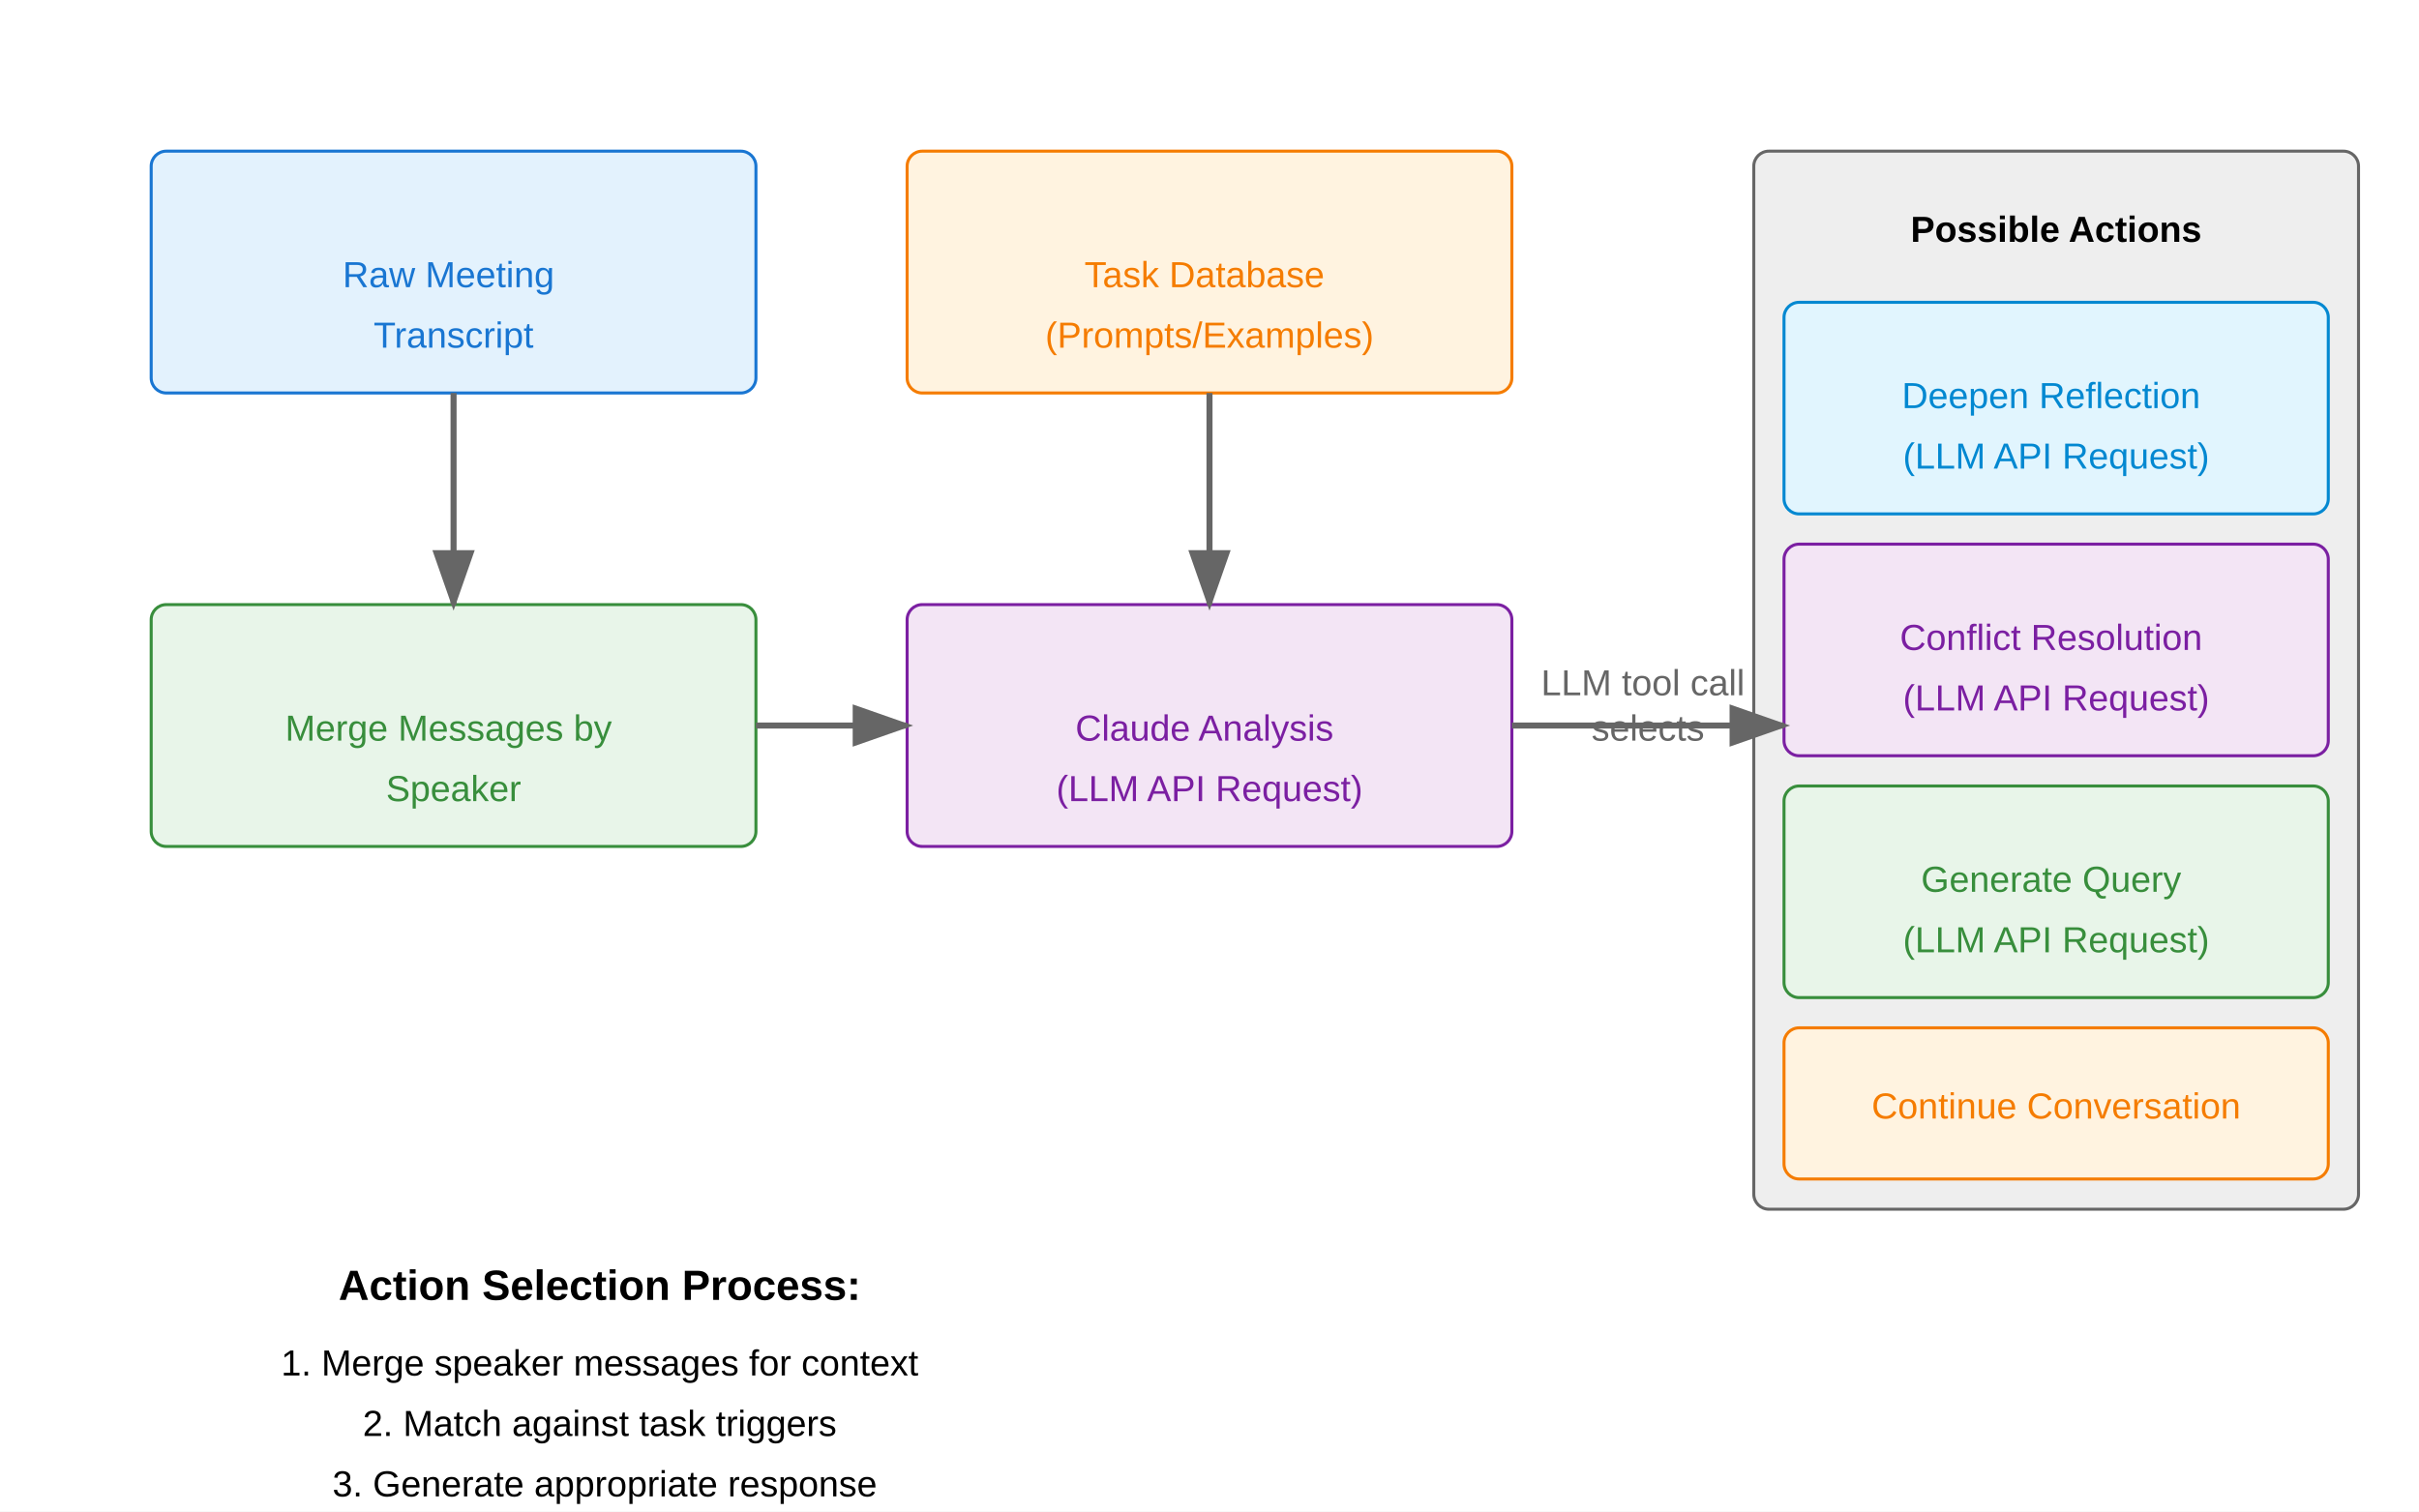
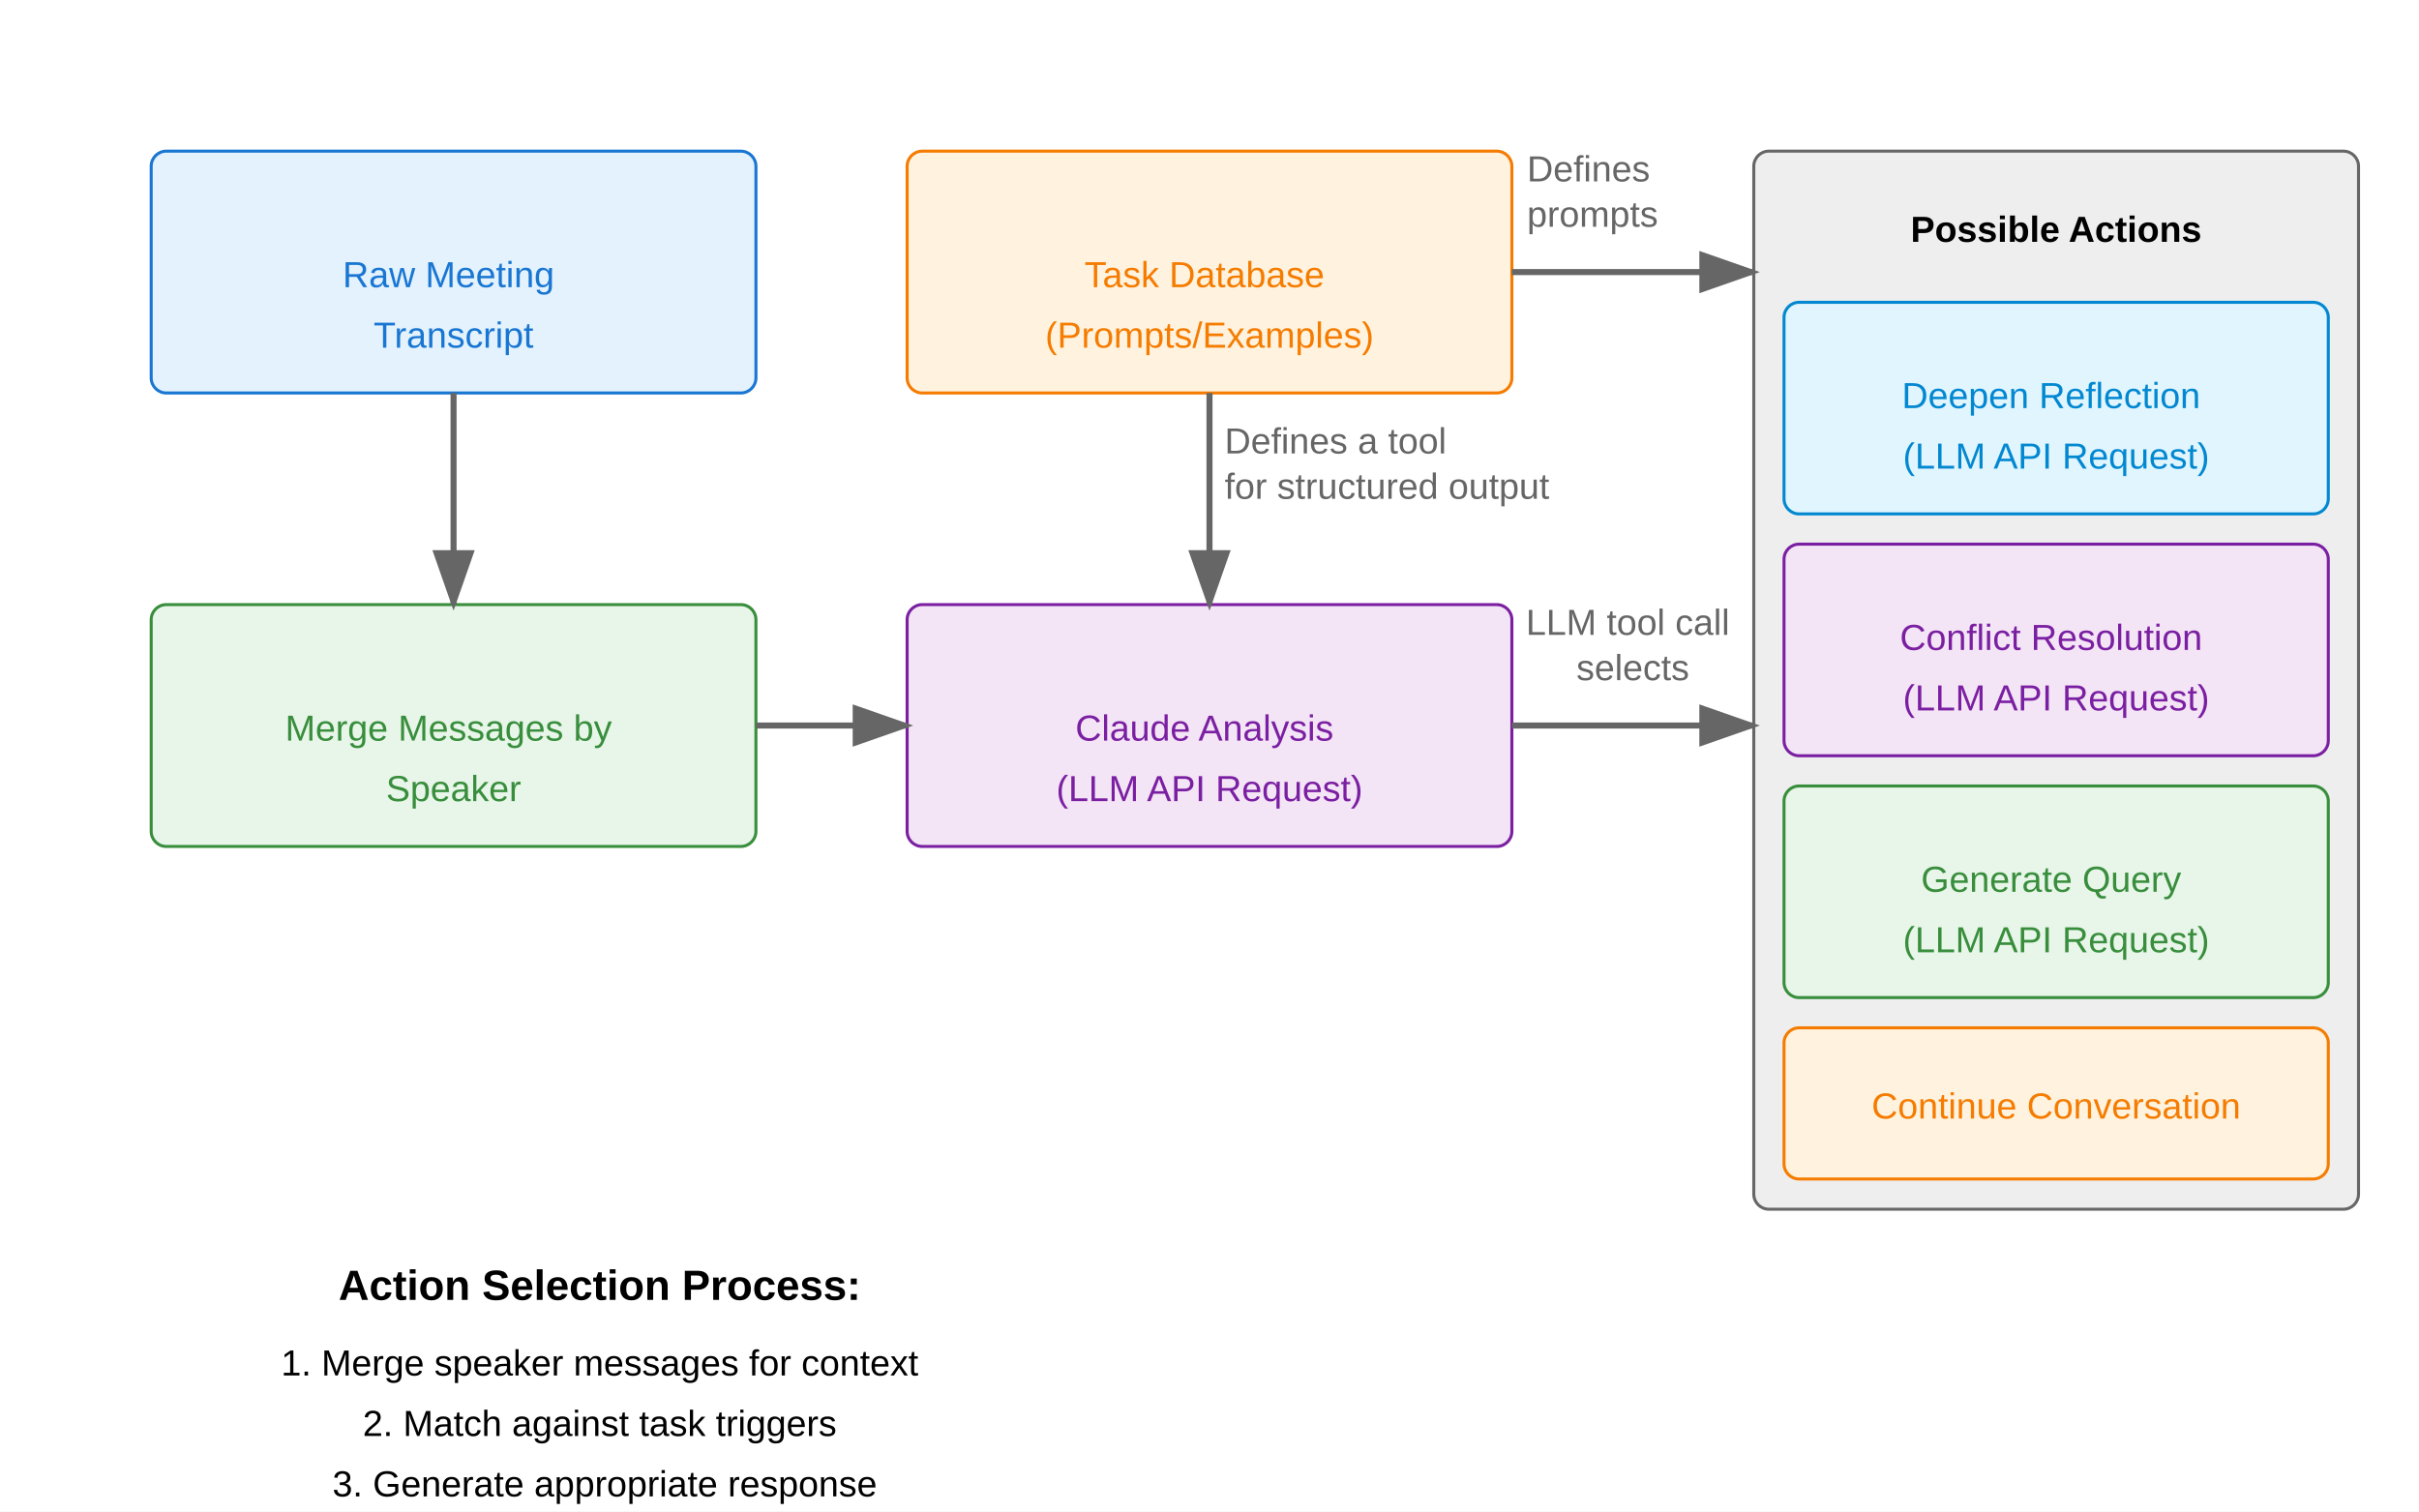
<svg xmlns="http://www.w3.org/2000/svg" viewBox="0 0 800 500">
  <rect width="800" height="500" fill="#ffffff" />
  <rect x="50" y="50" width="200" height="80" rx="5" fill="#e3f2fd" stroke="#1976d2" />
  <text x="150" y="95" text-anchor="middle" font-family="Arial" fill="#1976d2">
    <tspan x="150" dy="0">Raw Meeting</tspan>
    <tspan x="150" dy="20">Transcript</tspan>
  </text>
  <rect x="50" y="200" width="200" height="80" rx="5" fill="#e8f5e9" stroke="#388e3c" />
  <text x="150" y="245" text-anchor="middle" font-family="Arial" fill="#388e3c">
    <tspan x="150" dy="0">Merge Messages by</tspan>
    <tspan x="150" dy="20">Speaker</tspan>
  </text>
  <rect x="300" y="50" width="200" height="80" rx="5" fill="#fff3e0" stroke="#f57c00" />
  <text x="400" y="95" text-anchor="middle" font-family="Arial" fill="#f57c00">
    <tspan x="400" dy="0">Task Database</tspan>
    <tspan x="400" dy="20">(Prompts/Examples)</tspan>
  </text>
  <rect x="300" y="200" width="200" height="80" rx="5" fill="#f3e5f5" stroke="#7b1fa2" />
  <text x="400" y="245" text-anchor="middle" font-family="Arial" fill="#7b1fa2">
    <tspan x="400" dy="0">Claude Analysis</tspan>
    <tspan x="400" dy="20">(LLM API Request)</tspan>
  </text>
  <rect x="580" y="50" width="200" height="350" rx="5" fill="#eeeeee" stroke="#666" />
  <text x="680" y="80" text-anchor="middle" font-family="Arial" font-weight="bold">Possible Actions</text>
  <rect x="590" y="100" width="180" height="70" rx="5" fill="#e1f5fe" stroke="#0288d1" />
  <text x="680" y="135" text-anchor="middle" font-family="Arial" fill="#0288d1">
    <tspan x="680" dy="0">Deepen Reflection</tspan>
    <tspan x="680" dy="20" font-size="12">(LLM API Request)</tspan>
  </text>
  <rect x="590" y="180" width="180" height="70" rx="5" fill="#f3e5f5" stroke="#7b1fa2" />
  <text x="680" y="215" text-anchor="middle" font-family="Arial" fill="#7b1fa2">
    <tspan x="680" dy="0">Conflict Resolution</tspan>
    <tspan x="680" dy="20" font-size="12">(LLM API Request)</tspan>
  </text>
  <rect x="590" y="260" width="180" height="70" rx="5" fill="#e8f5e9" stroke="#388e3c" />
  <text x="680" y="295" text-anchor="middle" font-family="Arial" fill="#388e3c">
    <tspan x="680" dy="0">Generate Query</tspan>
    <tspan x="680" dy="20" font-size="12">(LLM API Request)</tspan>
  </text>
  <rect x="590" y="340" width="180" height="50" rx="5" fill="#fff3e0" stroke="#f57c00" />
  <text x="680" y="370" text-anchor="middle" font-family="Arial" fill="#f57c00">Continue Conversation</text>
  <path d="M150,130 L150,200" stroke="#666" stroke-width="2" marker-end="url(#arrowhead)" />
  <path d="M250,240 L300,240" stroke="#666" stroke-width="2" marker-end="url(#arrowhead)" />
  <path d="M400,130 L400,200" stroke="#666" stroke-width="2" marker-end="url(#arrowhead)" />
-   <path d="M500,240 L590,240" stroke="#666" stroke-width="2" marker-end="url(#arrowhead)" />
-   <text x="545" y="230" text-anchor="middle" font-family="Arial" font-size="12" fill="#666">
+   <path d="M500,240 L580,240" stroke="#666" stroke-width="2" marker-end="url(#arrowhead)" />
+   <path d="M500,90 L580,90" stroke="#666" stroke-width="2" marker-end="url(#arrowhead)" />
+   <text x="540" y="210" text-anchor="middle" font-family="Arial" font-size="12" fill="#666">
    <tspan>LLM tool call</tspan>
-     <tspan x="545" dy="15">selects</tspan>
+     <tspan x="540" dy="15">selects</tspan>
+   </text>
+   <text x="405" y="150" text-anchor="left" font-family="Arial" font-size="12" fill="#666">
+     <tspan>Defines a tool</tspan>
+     <tspan x="405" dy="15">for structured output</tspan>
+   </text>
+   <text x="505" y="60" text-anchor="left" font-family="Arial" font-size="12" fill="#666">
+     <tspan>Defines</tspan>
+     <tspan x="505" dy="15">prompts</tspan>
  </text>
  <defs>
    <marker id="arrowhead" markerWidth="10" markerHeight="7" refX="9" refY="3.5" orient="auto">
      <polygon points="0 0, 10 3.5, 0 7" fill="#666" />
    </marker>
  </defs>
  <text x="200" y="430" text-anchor="middle" font-family="Arial">
    <tspan x="200" dy="0" font-size="14" font-weight="bold">Action Selection Process:</tspan>
    <tspan x="200" dy="25" font-size="12">1. Merge speaker messages for context</tspan>
    <tspan x="200" dy="20" font-size="12">2. Match against task triggers</tspan>
    <tspan x="200" dy="20" font-size="12">3. Generate appropriate response</tspan>
  </text>
</svg>
